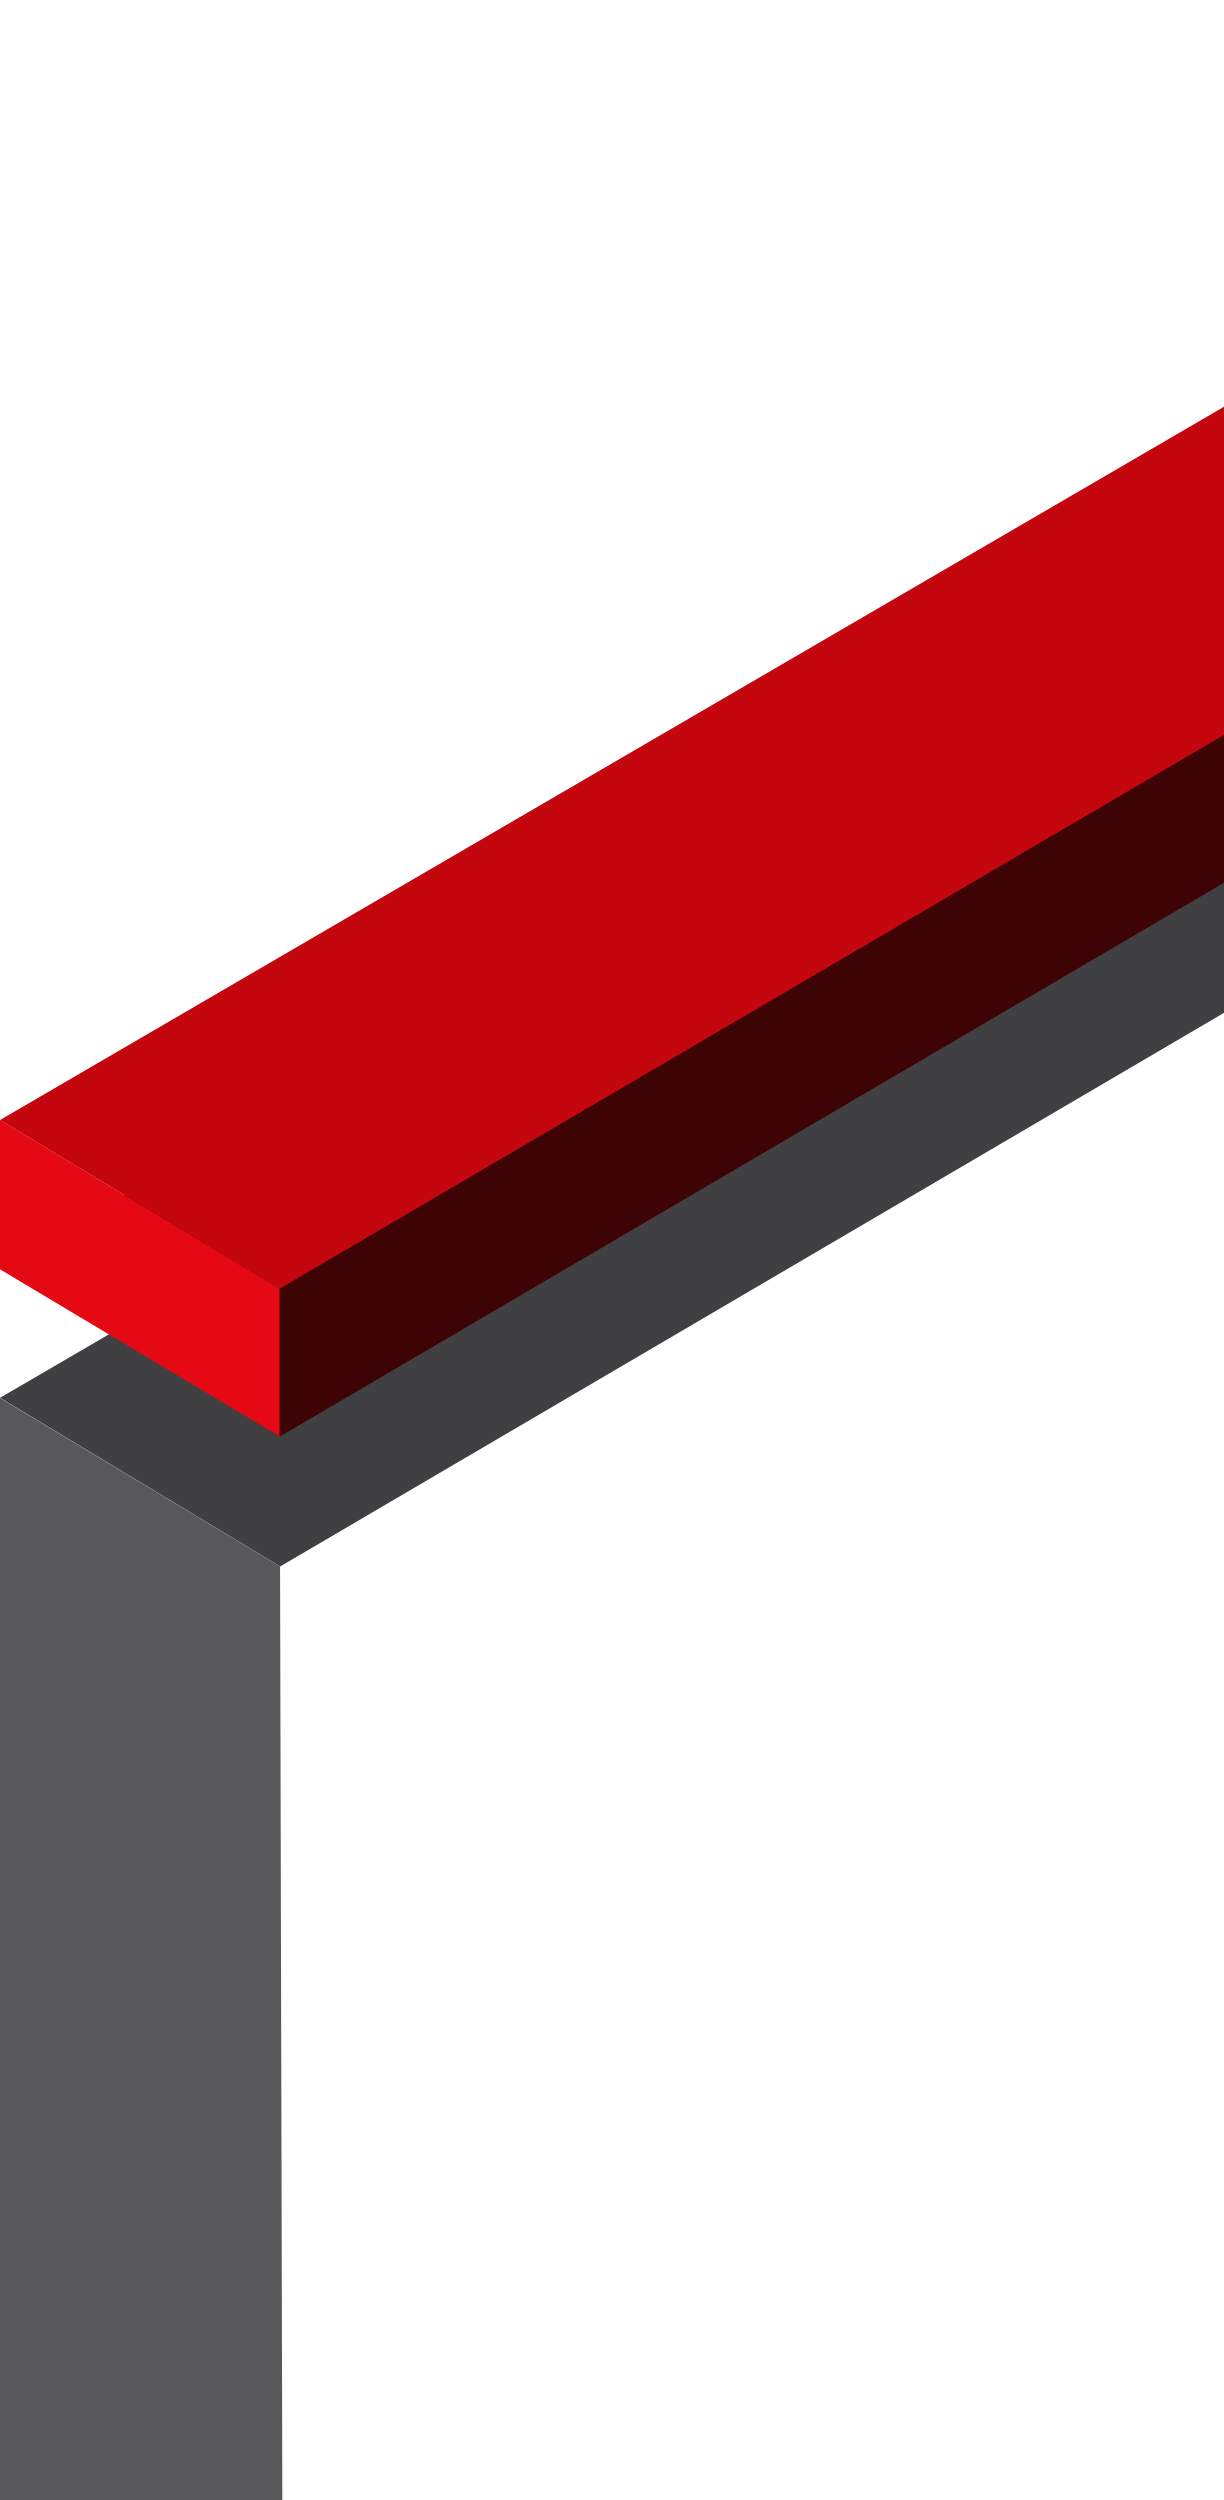
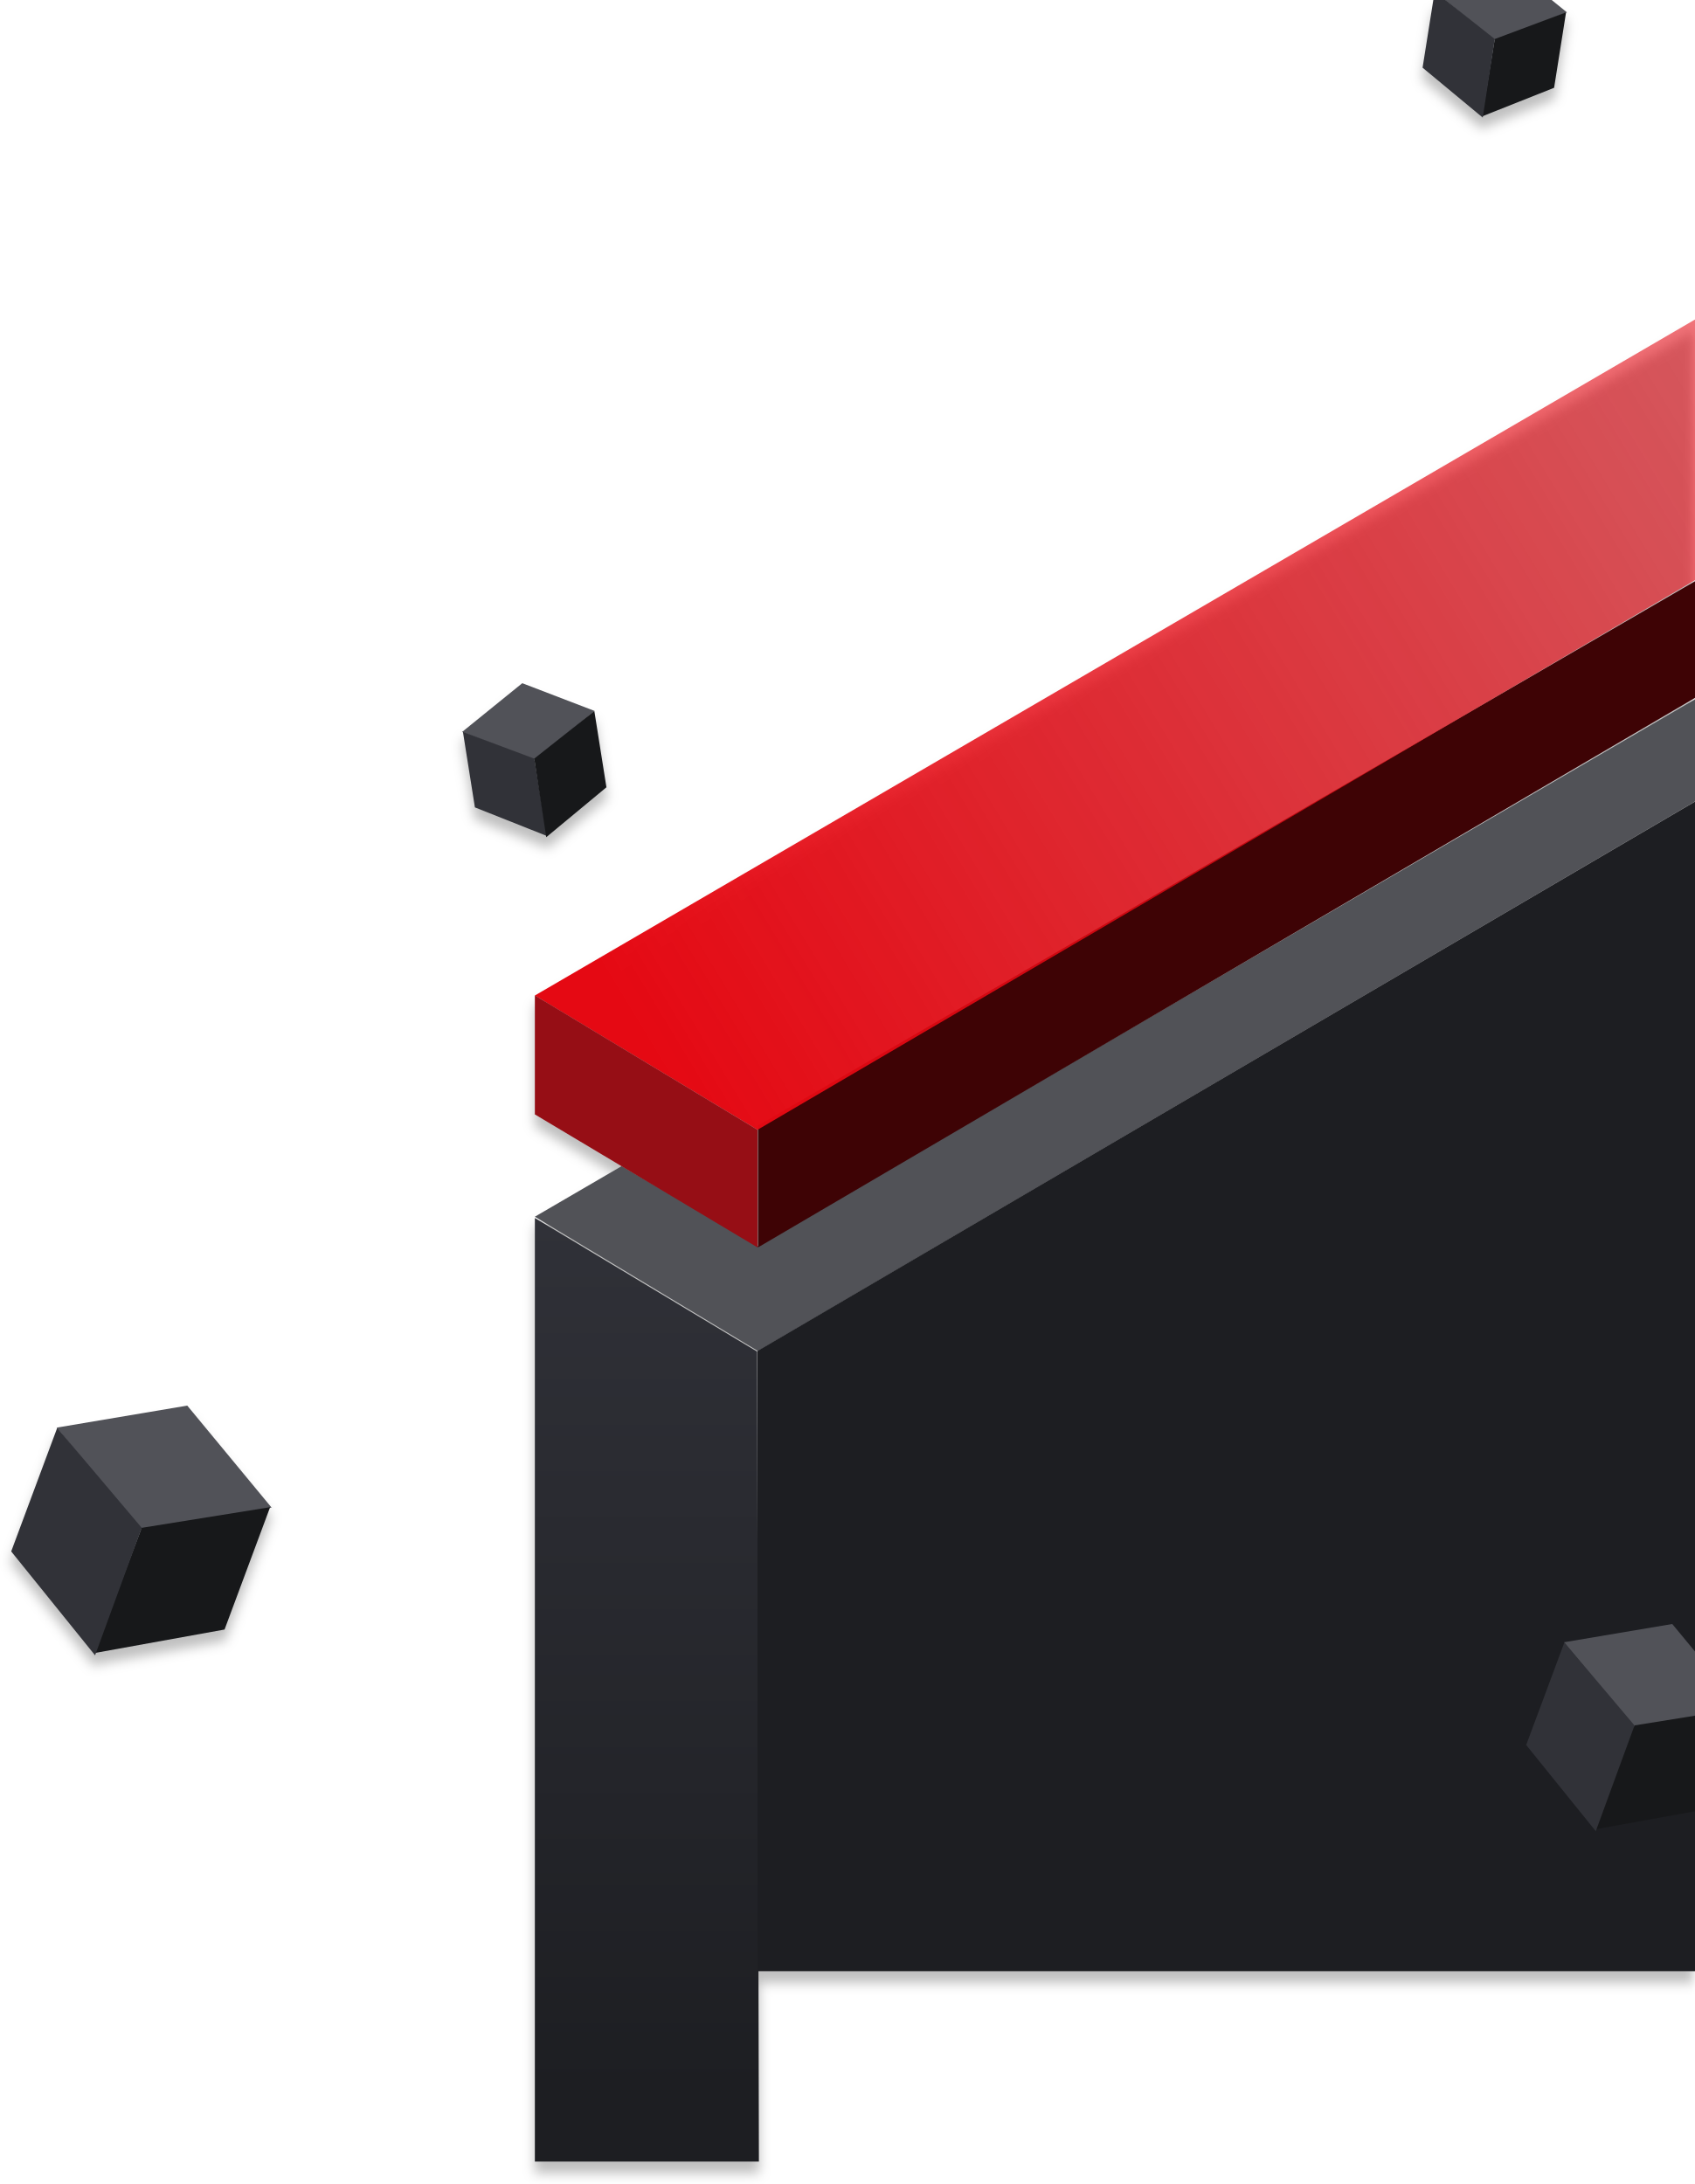
- <svg xmlns="http://www.w3.org/2000/svg" width="348" height="711" viewBox="0 0 348 711" fill="none">
-   <path d="M0 397.536L474.162 121.216L704.525 79L79.667 445.508L0 397.536Z" fill="#404042" />
-   <path d="M0 397.59L79.647 445.508L80.295 711H0V397.59Z" fill="#58585A" />
-   <path d="M0 360.536L474.162 84.216L704.525 42L79.667 408.508L0 360.536Z" fill="#3E0305" />
-   <path d="M0 318.536L474.162 42.216L704.525 0L79.5 366.5L0 318.536Z" fill="#C4070F" />
-   <path d="M79.5 408.5V366.5L0 318.5V361L79.5 408.5Z" fill="#E50913" />
+ <svg xmlns="http://www.w3.org/2000/svg" width="605" height="780" viewBox="0 0 605 780" fill="none">
+   <g filter="url(#filter0_d)">
+     <path d="M270.667 482.508L191 434.536L222 416.471L270.667 445L652 222.5L895.525 116L270.667 482.508Z" fill="#515257" />
+     <path d="M191 435L270.355 482.718L271 772H191V435Z" fill="url(#paint0_linear)" />
+     <path d="M270.5 482.5L622 276.5V704H270.5V482.5Z" fill="#1D1E22" />
+     <path d="M270.667 402L660.5 175.5L895.525 79L270.667 445.508L270.667 402Z" fill="#3E0305" />
+     <path d="M191 355.536L665.162 79.216L895.525 37L270.5 403.5L191 355.536Z" fill="url(#paint1_linear)" />
+     <path d="M270.5 445.5V403.5L191 355.5V398L270.5 445.5Z" fill="#960E15" />
+     <path d="M558.49 586.524L597.161 580L622.148 610.226L583.477 616.75L558.49 586.524Z" fill="#515258" />
+     <path d="M583.654 616.221L621.706 610.101L608.208 646.353L569.597 653.336L583.654 616.221Z" fill="#17181A" />
+     <path d="M583.674 616.22L558.629 586.606L545 623.212L569.848 654L583.674 616.22Z" fill="#313238" />
+     <path d="M20.259 509.863L66.869 502L96.986 538.431L50.377 546.294L20.259 509.863Z" fill="#515258" />
+     <path d="M50.589 545.656L96.453 538.28L80.184 581.974L33.647 590.39L50.589 545.656Z" fill="#17181A" />
+     <path d="M50.614 545.655L20.427 509.962L4 554.082L33.95 591.191L50.614 545.655Z" fill="#313238" />
+     <path d="M212.34 253.912L186.504 244L165.001 261.418L190.837 271.329L212.34 253.912Z" fill="#515258" />
+     <path d="M190.78 270.938L165.315 261.393L169.59 288.352L195.321 298.572L190.78 270.938Z" fill="#313238" />
+     <path d="M190.779 270.936L212.237 253.95L216.553 281.172L195.068 298.998L190.779 270.936Z" fill="#17181A" />
+     <path d="M512.212 -3.088L538.049 -13L559.552 4.418L533.716 14.329L512.212 -3.088Z" fill="#515258" />
+     <path d="M533.773 13.938L559.238 4.393L554.963 31.352L529.232 41.572L533.773 13.938Z" fill="#17181A" />
+     <path d="M533.774 13.936L512.316 -3.05L508 24.172L529.485 41.998L533.774 13.936Z" fill="#313238" />
+   </g>
+   <defs>
+     <filter id="filter0_d" x="0" y="-13" width="899.525" height="793" filterUnits="userSpaceOnUse" color-interpolation-filters="sRGB">
+       <feFlood flood-opacity="0" result="BackgroundImageFix" />
+       <feColorMatrix in="SourceAlpha" type="matrix" values="0 0 0 0 0 0 0 0 0 0 0 0 0 0 0 0 0 0 127 0" />
+       <feOffset dy="4" />
+       <feGaussianBlur stdDeviation="2" />
+       <feColorMatrix type="matrix" values="0 0 0 0 0 0 0 0 0 0 0 0 0 0 0 0 0 0 0.25 0" />
+       <feBlend mode="normal" in2="BackgroundImageFix" result="effect1_dropShadow" />
+       <feBlend mode="normal" in="SourceGraphic" in2="effect1_dropShadow" result="shape" />
+     </filter>
+     <linearGradient id="paint0_linear" x1="231" y1="435" x2="231" y2="747.104" gradientUnits="userSpaceOnUse">
+       <stop stop-color="#303138" />
+       <stop offset="1" stop-color="#1D1E22" />
+     </linearGradient>
+     <linearGradient id="paint1_linear" x1="235.5" y1="381" x2="684.5" y2="109.5" gradientUnits="userSpaceOnUse">
+       <stop stop-color="#E50913" />
+       <stop offset="1" stop-color="#E50913" stop-opacity="0.5" />
+     </linearGradient>
+   </defs>
</svg>
